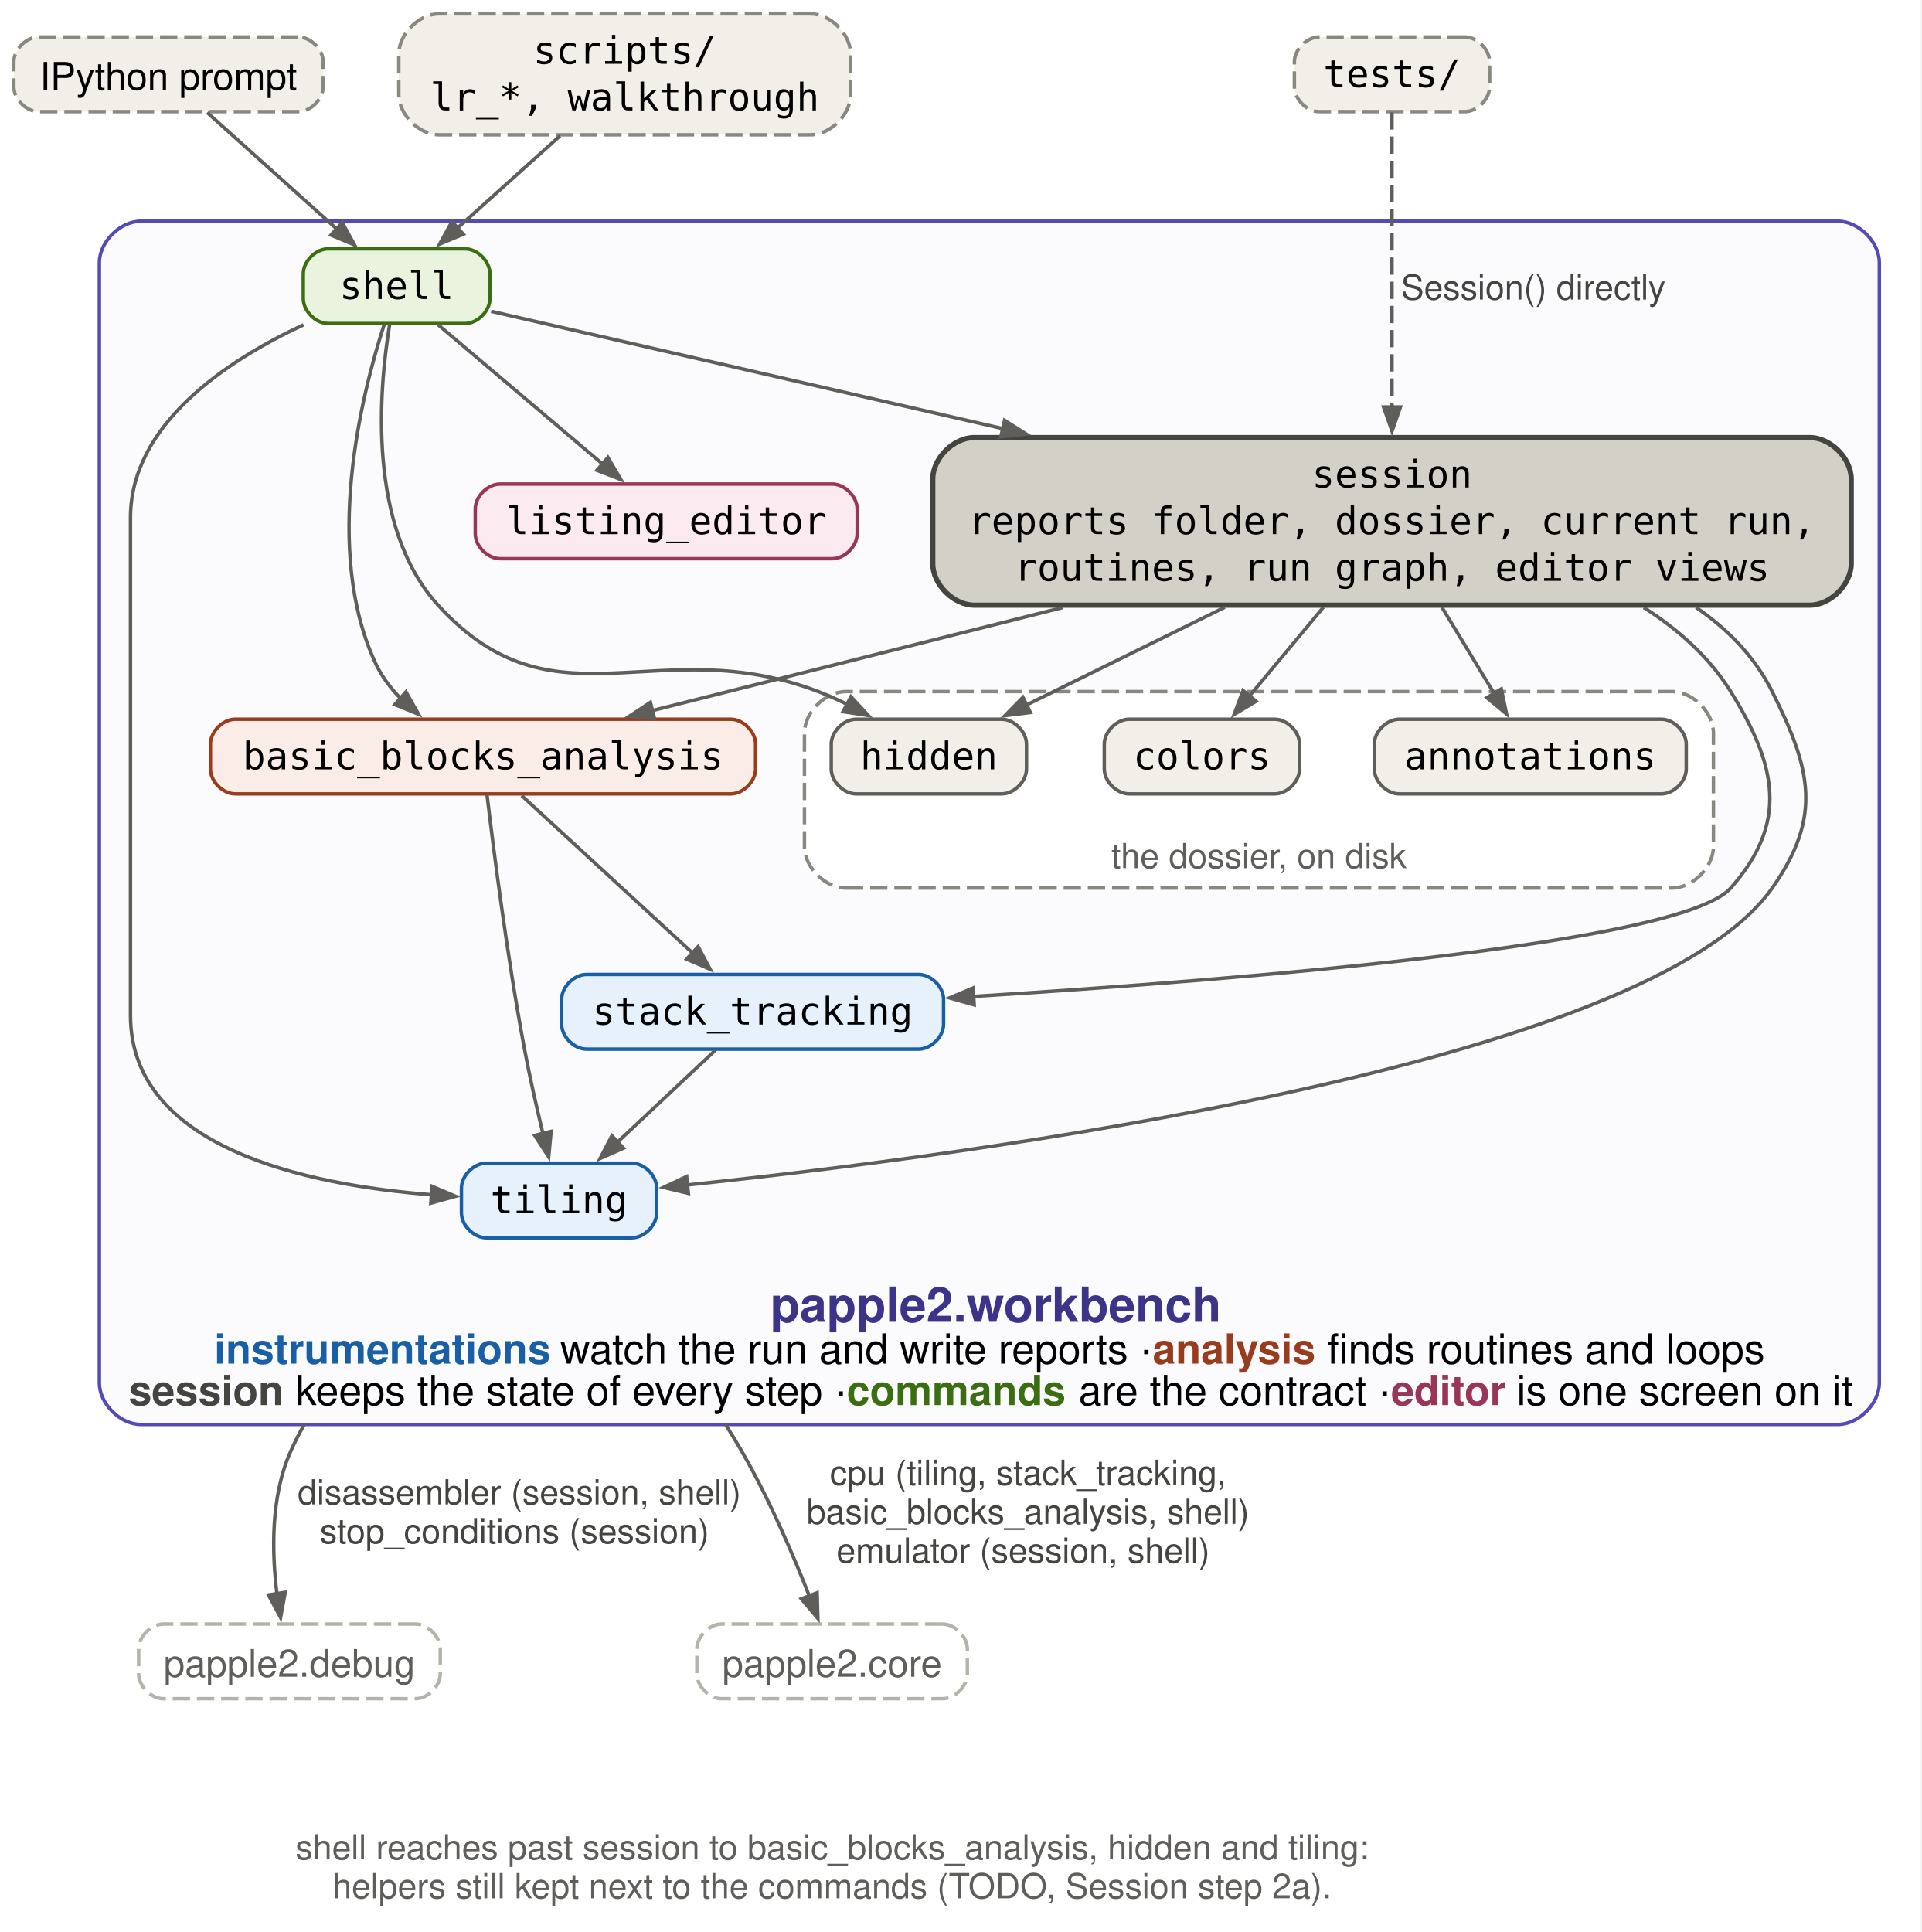
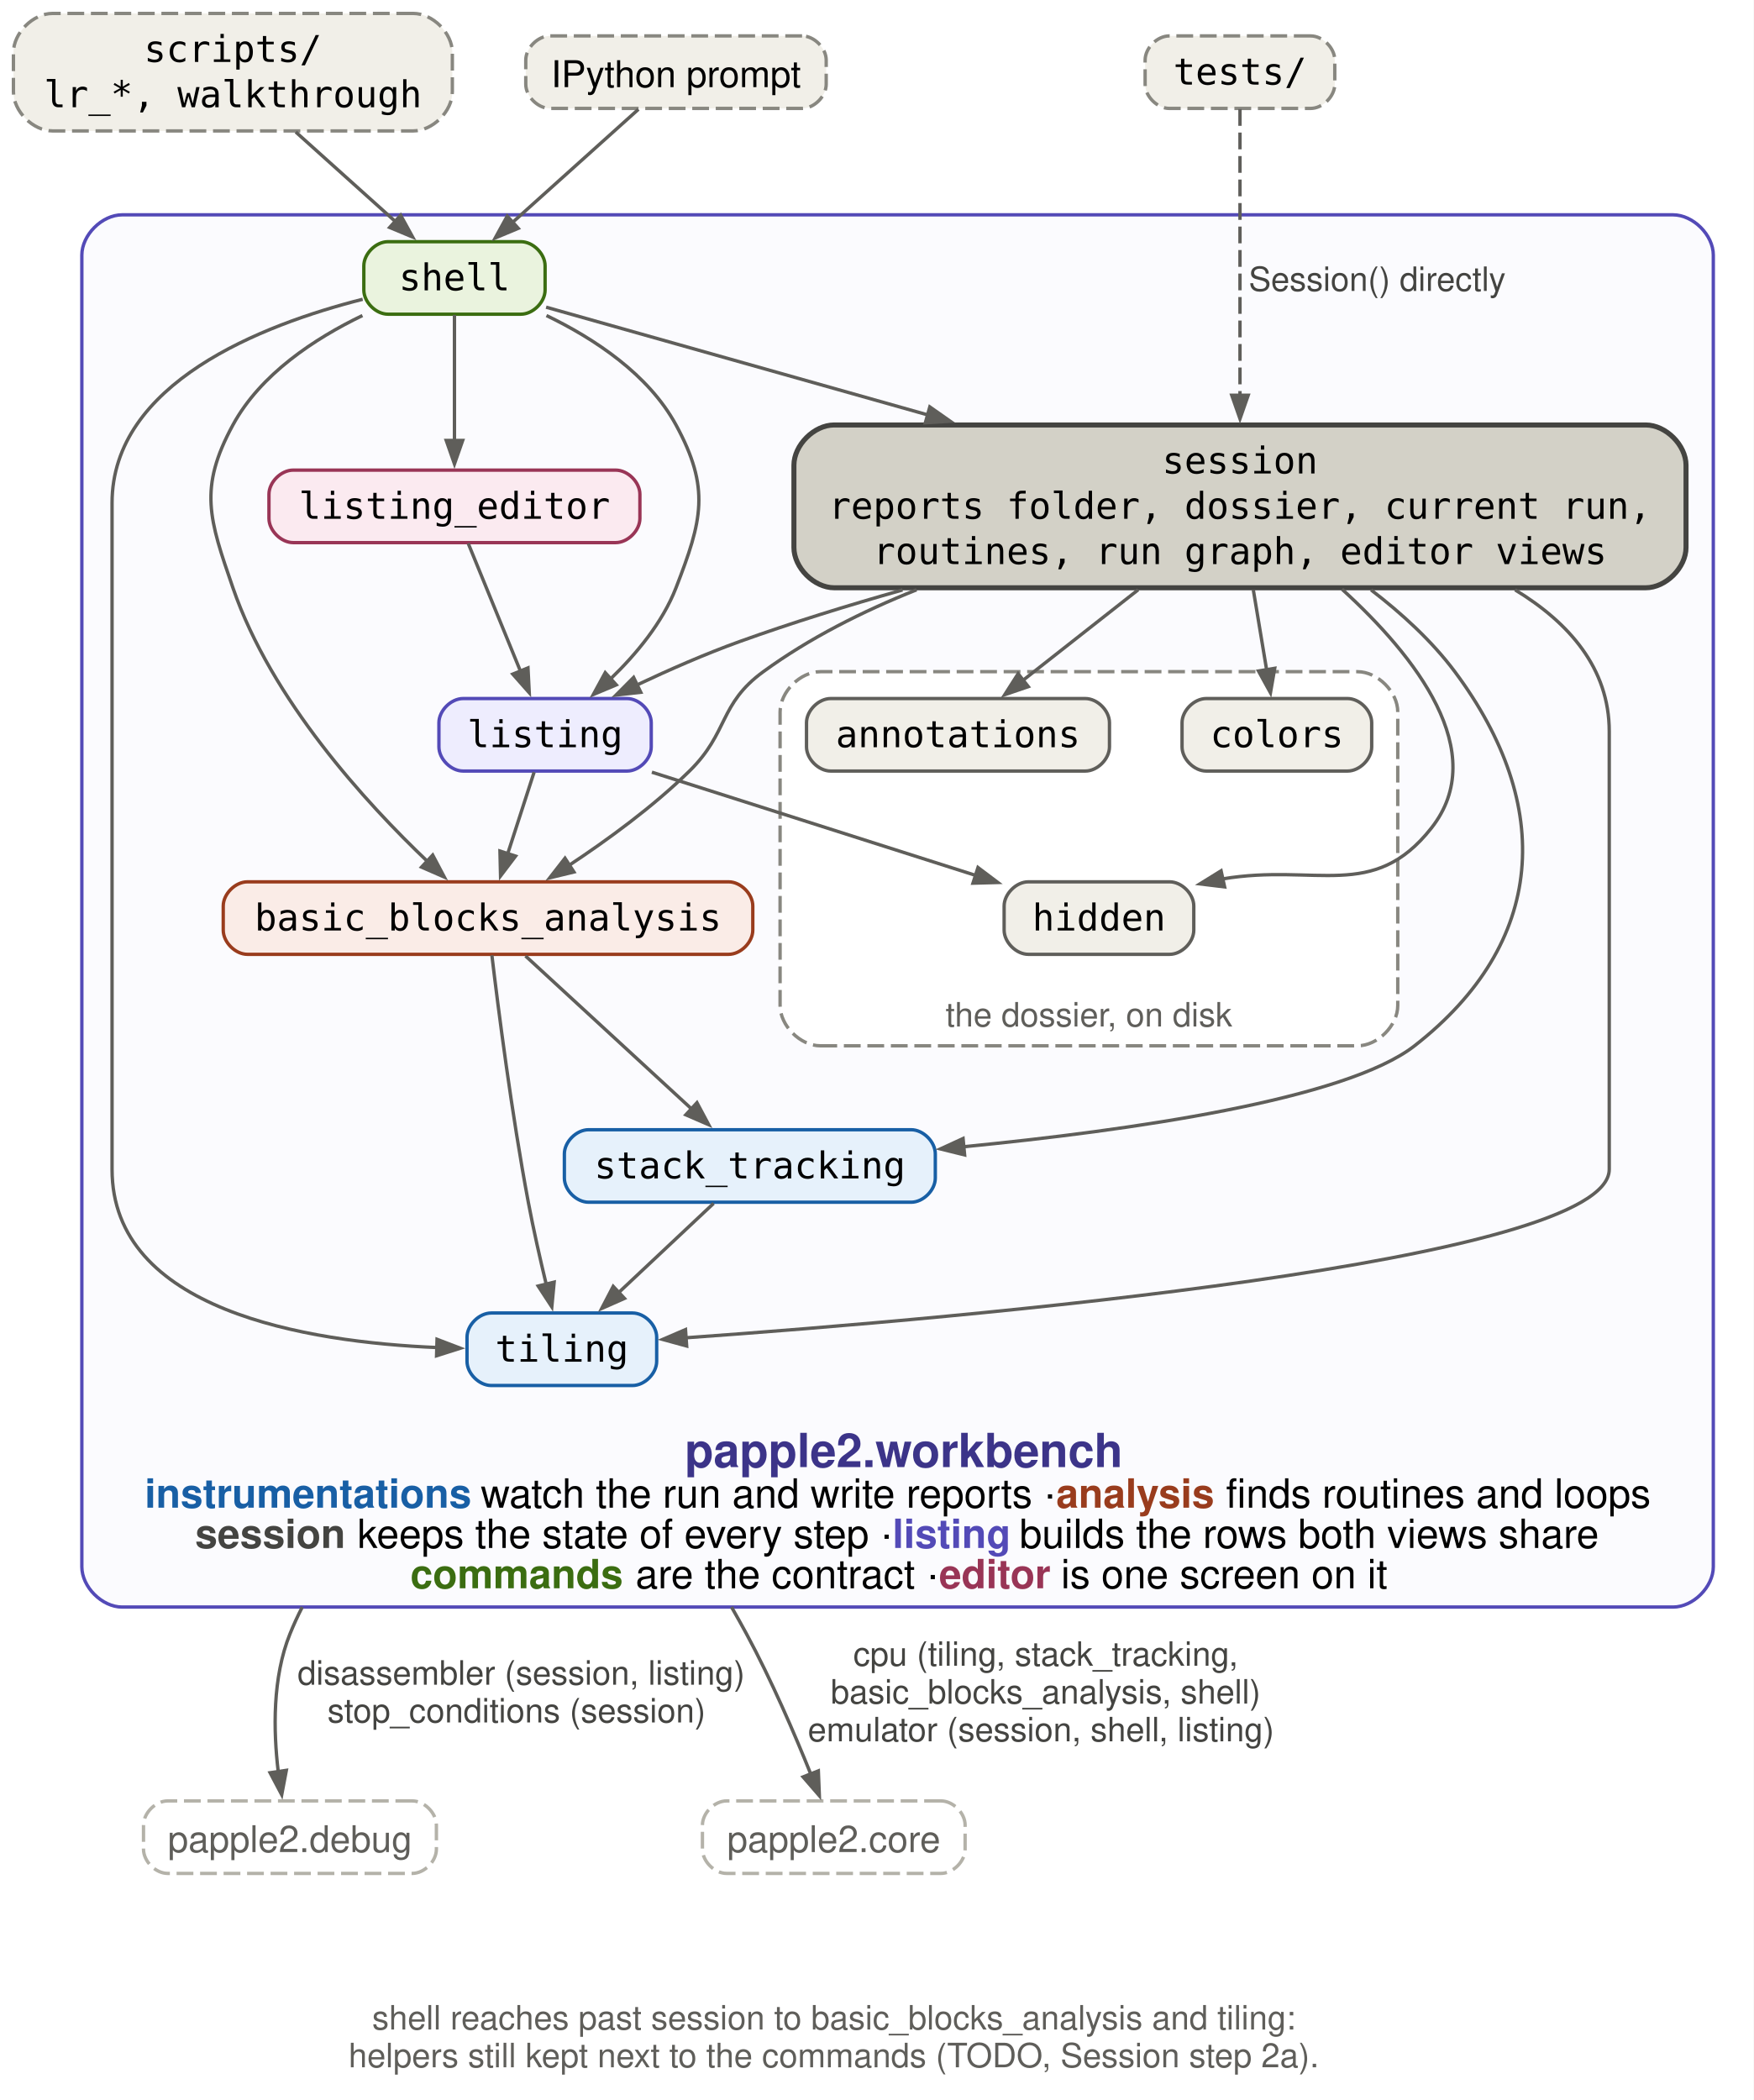
- <svg xmlns="http://www.w3.org/2000/svg" width="537pt" height="540pt" viewBox="0.00 0.00 537.00 540.00">
-   <g id="graph0" class="graph" transform="scale(0.966011 0.966011) rotate(0) translate(4 555)">
-     <polygon fill="white" stroke="none" points="-4,4 -4,-555 551.75,-555 551.75,4 -4,4" />
+ <svg xmlns="http://www.w3.org/2000/svg" width="451pt" height="540pt" viewBox="0.00 0.00 451.00 540.00">
+   <g id="graph0" class="graph" transform="scale(0.863171 0.863171) rotate(0) translate(4 621.6)">
+     <polygon fill="white" stroke="none" points="-4,4 -4,-621.6 518.38,-621.6 518.38,4 -4,4" />
    <g id="clust2" class="cluster">
-       <path fill="#fbfbfe" stroke="#534ab7" d="M36.75,-142.85C36.75,-142.85 527.75,-142.85 527.75,-142.85 533.75,-142.85 539.75,-148.85 539.75,-154.85 539.75,-154.85 539.75,-479 539.75,-479 539.75,-485 533.75,-491 527.75,-491 527.75,-491 36.75,-491 36.75,-491 30.75,-491 24.75,-485 24.75,-479 24.75,-479 24.75,-154.85 24.75,-154.85 24.75,-148.85 30.75,-142.85 36.75,-142.85" />
-       <text xml:space="preserve" text-anchor="start" x="218.88" y="-172.55" font-family="Helvetica,sans-Serif" font-weight="bold" font-size="14.00" fill="#3c3489">papple2.workbench</text>
-       <text xml:space="preserve" text-anchor="start" x="58" y="-160.45" font-family="Helvetica,sans-Serif" font-weight="bold" font-size="12.00" fill="#185fa5">instrumentations</text>
-       <text xml:space="preserve" text-anchor="start" x="154.75" y="-160.45" font-family="Helvetica,sans-Serif" font-size="12.00"> watch the run and write reports · </text>
-       <text xml:space="preserve" text-anchor="start" x="329.5" y="-160.45" font-family="Helvetica,sans-Serif" font-weight="bold" font-size="12.00" fill="#993c1d">analysis</text>
-       <text xml:space="preserve" text-anchor="start" x="376.75" y="-160.45" font-family="Helvetica,sans-Serif" font-size="12.00"> finds routines and loops</text>
-       <text xml:space="preserve" text-anchor="start" x="33.25" y="-148.45" font-family="Helvetica,sans-Serif" font-weight="bold" font-size="12.00" fill="#444441">session</text>
-       <text xml:space="preserve" text-anchor="start" x="78.25" y="-148.45" font-family="Helvetica,sans-Serif" font-size="12.00"> keeps the state of every step · </text>
-       <text xml:space="preserve" text-anchor="start" x="241" y="-148.45" font-family="Helvetica,sans-Serif" font-weight="bold" font-size="12.00" fill="#3b6d11">commands</text>
-       <text xml:space="preserve" text-anchor="start" x="304.75" y="-148.45" font-family="Helvetica,sans-Serif" font-size="12.00"> are the contract · </text>
-       <text xml:space="preserve" text-anchor="start" x="398.5" y="-148.45" font-family="Helvetica,sans-Serif" font-weight="bold" font-size="12.00" fill="#993556">editor</text>
-       <text xml:space="preserve" text-anchor="start" x="431.5" y="-148.45" font-family="Helvetica,sans-Serif" font-size="12.00"> is one screen on it</text>
+       <path fill="#fbfbfe" stroke="#534ab7" d="M32.38,-142.85C32.38,-142.85 494.38,-142.85 494.38,-142.85 500.38,-142.85 506.38,-148.85 506.38,-154.85 506.38,-154.85 506.38,-545.6 506.38,-545.6 506.38,-551.6 500.38,-557.6 494.38,-557.6 494.38,-557.6 32.38,-557.6 32.38,-557.6 26.38,-557.6 20.38,-551.6 20.38,-545.6 20.38,-545.6 20.38,-154.85 20.38,-154.85 20.38,-148.85 26.38,-142.85 32.38,-142.85" />
+       <text xml:space="preserve" text-anchor="start" x="200" y="-184.55" font-family="Helvetica,sans-Serif" font-weight="bold" font-size="14.00" fill="#3c3489">papple2.workbench</text>
+       <text xml:space="preserve" text-anchor="start" x="39.12" y="-172.45" font-family="Helvetica,sans-Serif" font-weight="bold" font-size="12.00" fill="#185fa5">instrumentations</text>
+       <text xml:space="preserve" text-anchor="start" x="135.88" y="-172.45" font-family="Helvetica,sans-Serif" font-size="12.00"> watch the run and write reports · </text>
+       <text xml:space="preserve" text-anchor="start" x="310.62" y="-172.45" font-family="Helvetica,sans-Serif" font-weight="bold" font-size="12.00" fill="#993c1d">analysis</text>
+       <text xml:space="preserve" text-anchor="start" x="357.88" y="-172.45" font-family="Helvetica,sans-Serif" font-size="12.00"> finds routines and loops</text>
+       <text xml:space="preserve" text-anchor="start" x="54.12" y="-160.45" font-family="Helvetica,sans-Serif" font-weight="bold" font-size="12.00" fill="#444441">session</text>
+       <text xml:space="preserve" text-anchor="start" x="99.12" y="-160.45" font-family="Helvetica,sans-Serif" font-size="12.00"> keeps the state of every step · </text>
+       <text xml:space="preserve" text-anchor="start" x="261.88" y="-160.45" font-family="Helvetica,sans-Serif" font-weight="bold" font-size="12.00" fill="#534ab7">listing</text>
+       <text xml:space="preserve" text-anchor="start" x="296.38" y="-160.45" font-family="Helvetica,sans-Serif" font-size="12.00"> builds the rows both views share</text>
+       <text xml:space="preserve" text-anchor="start" x="118.25" y="-148.45" font-family="Helvetica,sans-Serif" font-weight="bold" font-size="12.00" fill="#3b6d11">commands</text>
+       <text xml:space="preserve" text-anchor="start" x="182" y="-148.45" font-family="Helvetica,sans-Serif" font-size="12.00"> are the contract · </text>
+       <text xml:space="preserve" text-anchor="start" x="275.75" y="-148.45" font-family="Helvetica,sans-Serif" font-weight="bold" font-size="12.00" fill="#993556">editor</text>
+       <text xml:space="preserve" text-anchor="start" x="308.75" y="-148.45" font-family="Helvetica,sans-Serif" font-size="12.00"> is one screen on it</text>
    </g>
    <g id="clust3" class="cluster">
-       <path fill="white" stroke="#888780" stroke-dasharray="5,2" d="M240.75,-298.05C240.75,-298.05 479.75,-298.05 479.75,-298.05 485.75,-298.05 491.75,-304.05 491.75,-310.05 491.75,-310.05 491.75,-342.9 491.75,-342.9 491.75,-348.9 485.75,-354.9 479.75,-354.9 479.75,-354.9 240.75,-354.9 240.75,-354.9 234.75,-354.9 228.75,-348.9 228.75,-342.9 228.75,-342.9 228.75,-310.05 228.75,-310.05 228.75,-304.05 234.75,-298.05 240.75,-298.05" />
-       <text xml:space="preserve" text-anchor="middle" x="360.25" y="-303.8" font-family="Helvetica,sans-Serif" font-size="10.00" fill="#5f5e5a">the dossier, on disk</text>
+       <path fill="white" stroke="#888780" stroke-dasharray="5,2" d="M240.38,-310.05C240.38,-310.05 400.38,-310.05 400.38,-310.05 406.38,-310.05 412.38,-316.05 412.38,-322.05 412.38,-322.05 412.38,-409.5 412.38,-409.5 412.38,-415.5 406.38,-421.5 400.38,-421.5 400.38,-421.5 240.38,-421.5 240.38,-421.5 234.38,-421.5 228.38,-415.5 228.38,-409.5 228.38,-409.5 228.38,-322.05 228.38,-322.05 228.38,-316.05 234.38,-310.05 240.38,-310.05" />
+       <text xml:space="preserve" text-anchor="middle" x="320.38" y="-315.8" font-family="Helvetica,sans-Serif" font-size="10.00" fill="#5f5e5a">the dossier, on disk</text>
    </g>
    <g id="node1" class="node">
-       <path fill="#f1efe8" stroke="#888780" stroke-dasharray="5,2" d="M230.46,-551C230.46,-551 123.04,-551 123.04,-551 117.21,-551 111.38,-545.17 111.38,-539.33 111.38,-539.33 111.38,-527.67 111.38,-527.67 111.38,-521.83 117.21,-516 123.04,-516 123.04,-516 230.46,-516 230.46,-516 236.29,-516 242.12,-521.83 242.12,-527.67 242.12,-527.67 242.12,-539.33 242.12,-539.33 242.12,-545.17 236.29,-551 230.46,-551" />
-       <text xml:space="preserve" text-anchor="middle" x="176.75" y="-536.55" font-family="monospace" font-size="11.00">scripts/</text>
-       <text xml:space="preserve" text-anchor="middle" x="176.75" y="-523.05" font-family="monospace" font-size="11.00">lr_*, walkthrough</text>
+       <path fill="#f1efe8" stroke="#888780" stroke-dasharray="5,2" d="M119.08,-617.6C119.08,-617.6 11.67,-617.6 11.67,-617.6 5.83,-617.6 0,-611.77 0,-605.93 0,-605.93 0,-594.27 0,-594.27 0,-588.43 5.83,-582.6 11.67,-582.6 11.67,-582.6 119.08,-582.6 119.08,-582.6 124.92,-582.6 130.75,-588.43 130.75,-594.27 130.75,-594.27 130.75,-605.93 130.75,-605.93 130.75,-611.77 124.92,-617.6 119.08,-617.6" />
+       <text xml:space="preserve" text-anchor="middle" x="65.38" y="-603.15" font-family="monospace" font-size="11.00">scripts/</text>
+       <text xml:space="preserve" text-anchor="middle" x="65.38" y="-589.65" font-family="monospace" font-size="11.00">lr_*, walkthrough</text>
    </g>
    <g id="node4" class="node">
-       <path fill="#eaf3de" stroke="#3b6d11" d="M130.55,-483C130.55,-483 90.95,-483 90.95,-483 87.35,-483 83.75,-479.4 83.75,-475.8 83.75,-475.8 83.75,-468.6 83.75,-468.6 83.75,-465 87.35,-461.4 90.95,-461.4 90.95,-461.4 130.55,-461.4 130.55,-461.4 134.15,-461.4 137.75,-465 137.75,-468.6 137.75,-468.6 137.75,-475.8 137.75,-475.8 137.75,-479.4 134.15,-483 130.55,-483" />
-       <text xml:space="preserve" text-anchor="middle" x="110.75" y="-468.5" font-family="monospace" font-size="11.00">shell</text>
+       <path fill="#eaf3de" stroke="#3b6d11" d="M151.18,-549.6C151.18,-549.6 111.57,-549.6 111.57,-549.6 107.97,-549.6 104.38,-546 104.38,-542.4 104.38,-542.4 104.38,-535.2 104.38,-535.2 104.38,-531.6 107.97,-528 111.57,-528 111.57,-528 151.18,-528 151.18,-528 154.78,-528 158.38,-531.6 158.38,-535.2 158.38,-535.2 158.38,-542.4 158.38,-542.4 158.38,-546 154.78,-549.6 151.18,-549.6" />
+       <text xml:space="preserve" text-anchor="middle" x="131.38" y="-535.1" font-family="monospace" font-size="11.00">shell</text>
+     </g>
+     <g id="edge20" class="edge">
+       <path fill="none" stroke="#5f5e5a" d="M84.11,-582.27C93.43,-573.89 104.64,-563.82 113.8,-555.59" />
+       <polygon fill="#5f5e5a" stroke="#5f5e5a" points="115.35,-557.49 118.92,-550.99 112.08,-553.84 115.35,-557.49" />
+     </g>
+     <g id="node2" class="node">
+       <path fill="#f1efe8" stroke="#888780" stroke-dasharray="5,2" d="M234.93,-610.9C234.93,-610.9 159.82,-610.9 159.82,-610.9 156.22,-610.9 152.62,-607.3 152.62,-603.7 152.62,-603.7 152.62,-596.5 152.62,-596.5 152.62,-592.9 156.22,-589.3 159.82,-589.3 159.82,-589.3 234.93,-589.3 234.93,-589.3 238.53,-589.3 242.12,-592.9 242.12,-596.5 242.12,-596.5 242.12,-603.7 242.12,-603.7 242.12,-607.3 238.53,-610.9 234.93,-610.9" />
+       <text xml:space="preserve" text-anchor="middle" x="197.38" y="-595.65" font-family="Helvetica,sans-Serif" font-size="11.00">IPython prompt</text>
+     </g>
+     <g id="edge19" class="edge">
+       <path fill="none" stroke="#5f5e5a" d="M186.18,-589.04C175.88,-579.78 160.44,-565.92 148.58,-555.25" />
+       <polygon fill="#5f5e5a" stroke="#5f5e5a" points="150.38,-553.58 143.53,-550.72 147.1,-557.22 150.38,-553.58" />
+     </g>
+     <g id="node3" class="node">
+       <path fill="#f1efe8" stroke="#888780" stroke-dasharray="5,2" d="M386.43,-610.9C386.43,-610.9 344.32,-610.9 344.32,-610.9 340.72,-610.9 337.12,-607.3 337.12,-603.7 337.12,-603.7 337.12,-596.5 337.12,-596.5 337.12,-592.9 340.72,-589.3 344.32,-589.3 344.32,-589.3 386.43,-589.3 386.43,-589.3 390.03,-589.3 393.62,-592.9 393.62,-596.5 393.62,-596.5 393.62,-603.7 393.62,-603.7 393.62,-607.3 390.03,-610.9 386.43,-610.9" />
+       <text xml:space="preserve" text-anchor="middle" x="365.38" y="-596.4" font-family="monospace" font-size="11.00">tests/</text>
+     </g>
+     <g id="node7" class="node">
+       <path fill="#d3d1c7" stroke="#444441" stroke-width="1.5" d="M486.25,-495C486.25,-495 244.5,-495 244.5,-495 238.5,-495 232.5,-489 232.5,-483 232.5,-483 232.5,-458.5 232.5,-458.5 232.5,-452.5 238.5,-446.5 244.5,-446.5 244.5,-446.5 486.25,-446.5 486.25,-446.5 492.25,-446.5 498.25,-452.5 498.25,-458.5 498.25,-458.5 498.25,-483 498.25,-483 498.25,-489 492.25,-495 486.25,-495" />
+       <text xml:space="preserve" text-anchor="middle" x="365.38" y="-480.55" font-family="monospace" font-size="11.00">session</text>
+       <text xml:space="preserve" text-anchor="middle" x="365.38" y="-467.05" font-family="monospace" font-size="11.00">reports folder, dossier, current run,</text>
+       <text xml:space="preserve" text-anchor="middle" x="365.38" y="-453.55" font-family="monospace" font-size="11.00">routines, run graph, editor views</text>
+     </g>
+     <g id="edge21" class="edge">
+       <path fill="none" stroke="#5f5e5a" stroke-dasharray="5,2" d="M365.38,-589.11C365.38,-570.93 365.38,-531.76 365.38,-503.67" />
+       <polygon fill="#5f5e5a" stroke="#5f5e5a" points="367.83,-503.85 365.38,-496.85 362.93,-503.85 367.83,-503.85" />
+       <text xml:space="preserve" text-anchor="middle" x="406.25" y="-534.93" font-family="Helvetica,sans-Serif" font-size="10.00" fill="#444441"> Session() directly </text>
+     </g>
+     <g id="node5" class="node">
+       <path fill="#fbeaf0" stroke="#993556" d="M179.42,-481.55C179.42,-481.55 83.33,-481.55 83.33,-481.55 79.72,-481.55 76.12,-477.95 76.12,-474.35 76.12,-474.35 76.12,-467.15 76.12,-467.15 76.12,-463.55 79.73,-459.95 83.33,-459.95 83.33,-459.95 179.42,-459.95 179.42,-459.95 183.03,-459.95 186.62,-463.55 186.62,-467.15 186.62,-467.15 186.62,-474.35 186.62,-474.35 186.62,-477.95 183.03,-481.55 179.42,-481.55" />
+       <text xml:space="preserve" text-anchor="middle" x="131.38" y="-467.05" font-family="monospace" font-size="11.00">listing_editor</text>
+     </g>
+     <g id="edge2" class="edge">
+       <path fill="none" stroke="#5f5e5a" d="M131.38,-527.77C131.38,-517.88 131.38,-502.52 131.38,-490.38" />
+       <polygon fill="#5f5e5a" stroke="#5f5e5a" points="133.83,-490.39 131.38,-483.39 128.93,-490.39 133.83,-490.39" />
+     </g>
+     <g id="node6" class="node">
+       <path fill="#eeedfe" stroke="#534ab7" d="M182.8,-413.5C182.8,-413.5 133.95,-413.5 133.95,-413.5 130.35,-413.5 126.75,-409.9 126.75,-406.3 126.75,-406.3 126.75,-399.1 126.75,-399.1 126.75,-395.5 130.35,-391.9 133.95,-391.9 133.95,-391.9 182.8,-391.9 182.8,-391.9 186.4,-391.9 190,-395.5 190,-399.1 190,-399.1 190,-406.3 190,-406.3 190,-409.9 186.4,-413.5 182.8,-413.5" />
+       <text xml:space="preserve" text-anchor="middle" x="158.38" y="-399" font-family="monospace" font-size="11.00">listing</text>
+     </g>
+     <g id="edge3" class="edge">
+       <path fill="none" stroke="#5f5e5a" d="M158.79,-527.6C173.04,-520.72 189.16,-510.12 197.38,-495 207.67,-476.06 205.16,-466.6 197.38,-446.5 193.35,-436.1 185.49,-426.68 177.87,-419.34" />
+       <polygon fill="#5f5e5a" stroke="#5f5e5a" points="179.58,-417.58 172.74,-414.7 176.29,-421.21 179.58,-417.58" />
+     </g>
+     <g id="edge1" class="edge">
+       <path fill="none" stroke="#5f5e5a" d="M158.68,-530.09C186.59,-522.21 231.54,-509.53 272.4,-497.99" />
+       <polygon fill="#5f5e5a" stroke="#5f5e5a" points="272.98,-500.38 279.05,-496.12 271.65,-495.66 272.98,-500.38" />
+     </g>
+     <g id="node11" class="node">
+       <path fill="#faece7" stroke="#993c1d" d="M213.05,-358.9C213.05,-358.9 69.7,-358.9 69.7,-358.9 66.1,-358.9 62.5,-355.3 62.5,-351.7 62.5,-351.7 62.5,-344.5 62.5,-344.5 62.5,-340.9 66.1,-337.3 69.7,-337.3 69.7,-337.3 213.05,-337.3 213.05,-337.3 216.65,-337.3 220.25,-340.9 220.25,-344.5 220.25,-344.5 220.25,-351.7 220.25,-351.7 220.25,-355.3 216.65,-358.9 213.05,-358.9" />
+       <text xml:space="preserve" text-anchor="middle" x="141.38" y="-344.4" font-family="monospace" font-size="11.00">basic_blocks_analysis</text>
+     </g>
+     <g id="edge4" class="edge">
+       <path fill="none" stroke="#5f5e5a" d="M103.96,-527.6C89.71,-520.72 73.59,-510.12 65.38,-495 55.08,-476.06 58.36,-466.88 65.38,-446.5 76.85,-413.15 104.93,-382.47 123.56,-364.77" />
+       <polygon fill="#5f5e5a" stroke="#5f5e5a" points="124.9,-366.87 128.36,-360.32 121.57,-363.28 124.9,-366.87" />
+     </g>
+     <g id="node13" class="node">
+       <path fill="#e6f1fb" stroke="#185fa5" d="M184.42,-230.45C184.42,-230.45 142.33,-230.45 142.33,-230.45 138.72,-230.45 135.12,-226.85 135.12,-223.25 135.12,-223.25 135.12,-216.05 135.12,-216.05 135.12,-212.45 138.72,-208.85 142.33,-208.85 142.33,-208.85 184.42,-208.85 184.42,-208.85 188.03,-208.85 191.62,-212.45 191.62,-216.05 191.62,-216.05 191.62,-223.25 191.62,-223.25 191.62,-226.85 188.03,-230.45 184.42,-230.45" />
+       <text xml:space="preserve" text-anchor="middle" x="163.38" y="-215.95" font-family="monospace" font-size="11.00">tiling</text>
+     </g>
+     <g id="edge5" class="edge">
+       <path fill="none" stroke="#5f5e5a" d="M104.04,-532.45C73.83,-524.77 29.38,-507.4 29.38,-471.75 29.38,-471.75 29.38,-471.75 29.38,-273.25 29.38,-231.37 86.8,-221.78 126.46,-220.15" />
+       <polygon fill="#5f5e5a" stroke="#5f5e5a" points="126.19,-222.61 133.12,-219.96 126.05,-217.71 126.19,-222.61" />
+     </g>
+     <g id="edge13" class="edge">
+       <path fill="none" stroke="#5f5e5a" d="M135.48,-459.72C139.6,-449.63 146.04,-433.86 151.05,-421.62" />
+       <polygon fill="#5f5e5a" stroke="#5f5e5a" points="153.28,-422.63 153.66,-415.23 148.75,-420.78 153.28,-422.63" />
+     </g>
+     <g id="node9" class="node">
+       <path fill="#f1efe8" stroke="#5f5e5a" d="M344.43,-358.9C344.43,-358.9 302.32,-358.9 302.32,-358.9 298.73,-358.9 295.12,-355.3 295.12,-351.7 295.12,-351.7 295.12,-344.5 295.12,-344.5 295.12,-340.9 298.73,-337.3 302.32,-337.3 302.32,-337.3 344.43,-337.3 344.43,-337.3 348.02,-337.3 351.62,-340.9 351.62,-344.5 351.62,-344.5 351.62,-351.7 351.62,-351.7 351.62,-355.3 348.02,-358.9 344.43,-358.9" />
+       <text xml:space="preserve" text-anchor="middle" x="323.38" y="-344.4" font-family="monospace" font-size="11.00">hidden</text>
+     </g>
+     <g id="edge15" class="edge">
+       <path fill="none" stroke="#5f5e5a" d="M190.19,-391.56C217.84,-382.74 257.89,-369.98 286.84,-360.75" />
+       <polygon fill="#5f5e5a" stroke="#5f5e5a" points="287.33,-363.16 293.25,-358.7 285.84,-358.5 287.33,-363.16" />
+     </g>
+     <g id="edge14" class="edge">
+       <path fill="none" stroke="#5f5e5a" d="M155.1,-391.56C152.86,-384.65 149.84,-375.3 147.2,-367.14" />
+       <polygon fill="#5f5e5a" stroke="#5f5e5a" points="149.59,-366.56 145.11,-360.65 144.93,-368.07 149.59,-366.56" />
+     </g>
+     <g id="edge9" class="edge">
+       <path fill="none" stroke="#5f5e5a" d="M264.85,-445.85C248.5,-441.22 231.86,-436.07 216.38,-430.5 206.18,-426.83 195.33,-422.07 185.79,-417.57" />
+       <polygon fill="#5f5e5a" stroke="#5f5e5a" points="186.88,-415.37 179.51,-414.54 184.75,-419.79 186.88,-415.37" />
+     </g>
+     <g id="node8" class="node">
+       <path fill="#f1efe8" stroke="#5f5e5a" d="M319.3,-413.5C319.3,-413.5 243.45,-413.5 243.45,-413.5 239.85,-413.5 236.25,-409.9 236.25,-406.3 236.25,-406.3 236.25,-399.1 236.25,-399.1 236.25,-395.5 239.85,-391.9 243.45,-391.9 243.45,-391.9 319.3,-391.9 319.3,-391.9 322.9,-391.9 326.5,-395.5 326.5,-399.1 326.5,-399.1 326.5,-406.3 326.5,-406.3 326.5,-409.9 322.9,-413.5 319.3,-413.5" />
+       <text xml:space="preserve" text-anchor="middle" x="281.38" y="-399" font-family="monospace" font-size="11.00">annotations</text>
+     </g>
+     <g id="edge6" class="edge">
+       <path fill="none" stroke="#5f5e5a" d="M335.05,-445.9C323.59,-436.9 310.88,-426.9 300.7,-418.9" />
+       <polygon fill="#5f5e5a" stroke="#5f5e5a" points="302.32,-417.05 295.3,-414.65 299.29,-420.9 302.32,-417.05" />
+     </g>
+     <g id="edge7" class="edge">
+       <path fill="none" stroke="#5f5e5a" d="M395.78,-446.07C417.59,-426.2 440.23,-397.52 422.38,-374.9 405.04,-352.93 388.1,-364.48 360.15,-359.76" />
+       <polygon fill="#5f5e5a" stroke="#5f5e5a" points="360.8,-357.39 353.44,-358.28 359.75,-362.18 360.8,-357.39" />
+     </g>
+     <g id="node10" class="node">
+       <path fill="#f1efe8" stroke="#5f5e5a" d="M397.43,-413.5C397.43,-413.5 355.32,-413.5 355.32,-413.5 351.73,-413.5 348.12,-409.9 348.12,-406.3 348.12,-406.3 348.12,-399.1 348.12,-399.1 348.12,-395.5 351.73,-391.9 355.32,-391.9 355.32,-391.9 397.43,-391.9 397.43,-391.9 401.02,-391.9 404.62,-395.5 404.62,-399.1 404.62,-399.1 404.62,-406.3 404.62,-406.3 404.62,-409.9 401.02,-413.5 397.43,-413.5" />
+       <text xml:space="preserve" text-anchor="middle" x="376.38" y="-399" font-family="monospace" font-size="11.00">colors</text>
+     </g>
+     <g id="edge8" class="edge">
+       <path fill="none" stroke="#5f5e5a" d="M369.35,-445.9C370.67,-437.94 372.13,-429.19 373.37,-421.74" />
+       <polygon fill="#5f5e5a" stroke="#5f5e5a" points="375.73,-422.51 374.46,-415.21 370.89,-421.71 375.73,-422.51" />
+     </g>
+     <g id="edge10" class="edge">
+       <path fill="none" stroke="#5f5e5a" d="M269.03,-445.89C252.94,-439.48 237.05,-431.47 223.38,-421.5 210.13,-411.85 213.08,-403.38 201.38,-391.9 190.56,-381.29 176.91,-371.34 165.36,-363.71" />
+       <polygon fill="#5f5e5a" stroke="#5f5e5a" points="166.97,-361.83 159.76,-360.09 164.31,-365.94 166.97,-361.83" />
+     </g>
+     <g id="node12" class="node">
+       <path fill="#e6f1fb" stroke="#185fa5" d="M267.43,-285.05C267.43,-285.05 171.33,-285.05 171.33,-285.05 167.72,-285.05 164.12,-281.45 164.12,-277.85 164.12,-277.85 164.12,-270.65 164.12,-270.65 164.12,-267.05 167.72,-263.45 171.33,-263.45 171.33,-263.45 267.43,-263.45 267.43,-263.45 271.02,-263.45 274.62,-267.05 274.62,-270.65 274.62,-270.65 274.62,-277.85 274.62,-277.85 274.62,-281.45 271.02,-285.05 267.43,-285.05" />
+       <text xml:space="preserve" text-anchor="middle" x="219.38" y="-270.55" font-family="monospace" font-size="11.00">stack_tracking</text>
+     </g>
+     <g id="edge11" class="edge">
+       <path fill="none" stroke="#5f5e5a" d="M404.43,-445.86C413.54,-438.88 422.55,-430.65 429.38,-421.5 459.16,-381.56 456.67,-340.68 417.38,-310.05 396.78,-293.99 332.59,-284.82 282.82,-279.96" />
+       <polygon fill="#5f5e5a" stroke="#5f5e5a" points="283.35,-277.55 276.15,-279.33 282.89,-282.43 283.35,-277.55" />
+     </g>
+     <g id="edge12" class="edge">
+       <path fill="none" stroke="#5f5e5a" d="M447.33,-445.88C463.39,-436.12 475.38,-422.52 475.38,-403.7 475.38,-403.7 475.38,-403.7 475.38,-273.25 475.38,-245.63 282.78,-228.94 200.23,-223.06" />
+       <polygon fill="#5f5e5a" stroke="#5f5e5a" points="200.55,-220.62 193.4,-222.58 200.21,-225.51 200.55,-220.62" />
    </g>
    <g id="edge16" class="edge">
-       <path fill="none" stroke="#5f5e5a" d="M158.01,-515.67C148.69,-507.29 137.49,-497.22 128.33,-488.99" />
-       <polygon fill="#5f5e5a" stroke="#5f5e5a" points="130.05,-487.24 123.2,-484.39 126.77,-490.89 130.05,-487.24" />
-     </g>
-     <g id="node2" class="node">
-       <path fill="#f1efe8" stroke="#888780" stroke-dasharray="5,2" d="M82.3,-544.3C82.3,-544.3 7.2,-544.3 7.2,-544.3 3.6,-544.3 0,-540.7 0,-537.1 0,-537.1 0,-529.9 0,-529.9 0,-526.3 3.6,-522.7 7.2,-522.7 7.2,-522.7 82.3,-522.7 82.3,-522.7 85.9,-522.7 89.5,-526.3 89.5,-529.9 89.5,-529.9 89.5,-537.1 89.5,-537.1 89.5,-540.7 85.9,-544.3 82.3,-544.3" />
-       <text xml:space="preserve" text-anchor="middle" x="44.75" y="-529.05" font-family="Helvetica,sans-Serif" font-size="11.00">IPython prompt</text>
-     </g>
-     <g id="edge15" class="edge">
-       <path fill="none" stroke="#5f5e5a" d="M55.95,-522.44C66.25,-513.18 81.68,-499.32 93.55,-488.65" />
-       <polygon fill="#5f5e5a" stroke="#5f5e5a" points="95.02,-490.62 98.59,-484.12 91.75,-486.98 95.02,-490.62" />
-     </g>
-     <g id="node3" class="node">
-       <path fill="#f1efe8" stroke="#888780" stroke-dasharray="5,2" d="M419.8,-544.3C419.8,-544.3 377.7,-544.3 377.7,-544.3 374.1,-544.3 370.5,-540.7 370.5,-537.1 370.5,-537.1 370.5,-529.9 370.5,-529.9 370.5,-526.3 374.1,-522.7 377.7,-522.7 377.7,-522.7 419.8,-522.7 419.8,-522.7 423.4,-522.7 427,-526.3 427,-529.9 427,-529.9 427,-537.1 427,-537.1 427,-540.7 423.4,-544.3 419.8,-544.3" />
-       <text xml:space="preserve" text-anchor="middle" x="398.75" y="-529.8" font-family="monospace" font-size="11.00">tests/</text>
-     </g>
-     <g id="node6" class="node">
-       <path fill="#d3d1c7" stroke="#444441" stroke-width="1.5" d="M519.62,-428.4C519.62,-428.4 277.88,-428.4 277.88,-428.4 271.88,-428.4 265.88,-422.4 265.88,-416.4 265.88,-416.4 265.88,-391.9 265.88,-391.9 265.88,-385.9 271.88,-379.9 277.88,-379.9 277.88,-379.9 519.62,-379.9 519.62,-379.9 525.62,-379.9 531.62,-385.9 531.62,-391.9 531.62,-391.9 531.62,-416.4 531.62,-416.4 531.62,-422.4 525.62,-428.4 519.62,-428.4" />
-       <text xml:space="preserve" text-anchor="middle" x="398.75" y="-413.95" font-family="monospace" font-size="11.00">session</text>
-       <text xml:space="preserve" text-anchor="middle" x="398.75" y="-400.45" font-family="monospace" font-size="11.00">reports folder, dossier, current run,</text>
-       <text xml:space="preserve" text-anchor="middle" x="398.75" y="-386.95" font-family="monospace" font-size="11.00">routines, run graph, editor views</text>
+       <path fill="none" stroke="#5f5e5a" d="M152.55,-336.81C165.52,-324.85 187.07,-305.01 202.18,-291.09" />
+       <polygon fill="#5f5e5a" stroke="#5f5e5a" points="203.62,-293.1 207.11,-286.55 200.3,-289.49 203.62,-293.1" />
    </g>
    <g id="edge17" class="edge">
-       <path fill="none" stroke="#5f5e5a" stroke-dasharray="5,2" d="M398.75,-522.51C398.75,-504.33 398.75,-465.16 398.75,-437.07" />
-       <polygon fill="#5f5e5a" stroke="#5f5e5a" points="401.2,-437.25 398.75,-430.25 396.3,-437.25 401.2,-437.25" />
-       <text xml:space="preserve" text-anchor="middle" x="439.62" y="-468.33" font-family="Helvetica,sans-Serif" font-size="10.00" fill="#444441"> Session() directly </text>
-     </g>
-     <g id="node5" class="node">
-       <path fill="#fbeaf0" stroke="#993556" d="M236.8,-414.95C236.8,-414.95 140.7,-414.95 140.7,-414.95 137.1,-414.95 133.5,-411.35 133.5,-407.75 133.5,-407.75 133.5,-400.55 133.5,-400.55 133.5,-396.95 137.1,-393.35 140.7,-393.35 140.7,-393.35 236.8,-393.35 236.8,-393.35 240.4,-393.35 244,-396.95 244,-400.55 244,-400.55 244,-407.75 244,-407.75 244,-411.35 240.4,-414.95 236.8,-414.95" />
-       <text xml:space="preserve" text-anchor="middle" x="188.75" y="-400.45" font-family="monospace" font-size="11.00">listing_editor</text>
-     </g>
-     <g id="edge2" class="edge">
-       <path fill="none" stroke="#5f5e5a" d="M122.6,-461.17C135.31,-450.4 155.67,-433.17 170.44,-420.65" />
-       <polygon fill="#5f5e5a" stroke="#5f5e5a" points="171.88,-422.65 175.64,-416.25 168.71,-418.91 171.88,-422.65" />
-     </g>
-     <g id="edge1" class="edge">
-       <path fill="none" stroke="#5f5e5a" d="M138.1,-464.93C172.09,-457.13 232.21,-443.35 286.14,-430.98" />
-       <polygon fill="#5f5e5a" stroke="#5f5e5a" points="286.65,-433.37 292.92,-429.42 285.55,-428.6 286.65,-433.37" />
-     </g>
-     <g id="node8" class="node">
-       <path fill="#f1efe8" stroke="#5f5e5a" d="M285.8,-346.9C285.8,-346.9 243.7,-346.9 243.7,-346.9 240.1,-346.9 236.5,-343.3 236.5,-339.7 236.5,-339.7 236.5,-332.5 236.5,-332.5 236.5,-328.9 240.1,-325.3 243.7,-325.3 243.7,-325.3 285.8,-325.3 285.8,-325.3 289.4,-325.3 293,-328.9 293,-332.5 293,-332.5 293,-339.7 293,-339.7 293,-343.3 289.4,-346.9 285.8,-346.9" />
-       <text xml:space="preserve" text-anchor="middle" x="264.75" y="-332.4" font-family="monospace" font-size="11.00">hidden</text>
-     </g>
-     <g id="edge4" class="edge">
-       <path fill="none" stroke="#5f5e5a" d="M108.75,-461.19C105.66,-442.6 102.08,-402.59 122.75,-379.9 156.52,-342.84 185.93,-372.82 232.75,-354.9 235.59,-353.81 238.48,-352.51 241.31,-351.11" />
-       <polygon fill="#5f5e5a" stroke="#5f5e5a" points="242.2,-353.42 247.24,-347.98 239.9,-349.09 242.2,-353.42" />
-     </g>
-     <g id="node10" class="node">
-       <path fill="#faece7" stroke="#993c1d" d="M207.42,-346.9C207.42,-346.9 64.08,-346.9 64.08,-346.9 60.47,-346.9 56.88,-343.3 56.88,-339.7 56.88,-339.7 56.88,-332.5 56.88,-332.5 56.88,-328.9 60.48,-325.3 64.08,-325.3 64.08,-325.3 207.42,-325.3 207.42,-325.3 211.03,-325.3 214.62,-328.9 214.62,-332.5 214.62,-332.5 214.62,-339.7 214.62,-339.7 214.62,-343.3 211.03,-346.9 207.42,-346.9" />
-       <text xml:space="preserve" text-anchor="middle" x="135.75" y="-332.4" font-family="monospace" font-size="11.00">basic_blocks_analysis</text>
-     </g>
-     <g id="edge3" class="edge">
-       <path fill="none" stroke="#5f5e5a" d="M107.14,-461.04C100.69,-441.12 89.24,-395.98 104.75,-362.9 106.48,-359.21 109.02,-355.87 111.92,-352.9" />
-       <polygon fill="#5f5e5a" stroke="#5f5e5a" points="113.46,-354.82 117.09,-348.35 110.22,-351.14 113.46,-354.82" />
-     </g>
-     <g id="node12" class="node">
-       <path fill="#e6f1fb" stroke="#185fa5" d="M178.8,-218.45C178.8,-218.45 136.7,-218.45 136.7,-218.45 133.1,-218.45 129.5,-214.85 129.5,-211.25 129.5,-211.25 129.5,-204.05 129.5,-204.05 129.5,-200.45 133.1,-196.85 136.7,-196.85 136.7,-196.85 178.8,-196.85 178.8,-196.85 182.4,-196.85 186,-200.45 186,-204.05 186,-204.05 186,-211.25 186,-211.25 186,-214.85 182.4,-218.45 178.8,-218.45" />
-       <text xml:space="preserve" text-anchor="middle" x="157.75" y="-203.95" font-family="monospace" font-size="11.00">tiling</text>
-     </g>
-     <g id="edge5" class="edge">
-       <path fill="none" stroke="#5f5e5a" d="M83.82,-461.02C61.61,-450.67 33.75,-432.27 33.75,-405.15 33.75,-405.15 33.75,-405.15 33.75,-261.25 33.75,-223.04 84.27,-212.18 120.81,-209.32" />
-       <polygon fill="#5f5e5a" stroke="#5f5e5a" points="120.96,-211.77 127.79,-208.87 120.65,-206.88 120.96,-211.77" />
-     </g>
-     <g id="node7" class="node">
-       <path fill="#f1efe8" stroke="#5f5e5a" d="M476.68,-346.9C476.68,-346.9 400.82,-346.9 400.82,-346.9 397.23,-346.9 393.62,-343.3 393.62,-339.7 393.62,-339.7 393.62,-332.5 393.62,-332.5 393.62,-328.9 397.23,-325.3 400.82,-325.3 400.82,-325.3 476.68,-325.3 476.68,-325.3 480.27,-325.3 483.88,-328.9 483.88,-332.5 483.88,-332.5 483.88,-339.7 483.88,-339.7 483.88,-343.3 480.27,-346.9 476.68,-346.9" />
-       <text xml:space="preserve" text-anchor="middle" x="438.75" y="-332.4" font-family="monospace" font-size="11.00">annotations</text>
-     </g>
-     <g id="edge6" class="edge">
-       <path fill="none" stroke="#5f5e5a" d="M413.19,-379.3C418.23,-370.99 423.77,-361.83 428.41,-354.18" />
-       <polygon fill="#5f5e5a" stroke="#5f5e5a" points="430.37,-355.67 431.9,-348.41 426.18,-353.13 430.37,-355.67" />
-     </g>
-     <g id="edge7" class="edge">
-       <path fill="none" stroke="#5f5e5a" d="M350.37,-379.3C331,-369.76 309.37,-359.09 292.7,-350.88" />
-       <polygon fill="#5f5e5a" stroke="#5f5e5a" points="294.13,-348.85 286.77,-347.95 291.97,-353.25 294.13,-348.85" />
-     </g>
-     <g id="node9" class="node">
-       <path fill="#f1efe8" stroke="#5f5e5a" d="M364.8,-346.9C364.8,-346.9 322.7,-346.9 322.7,-346.9 319.1,-346.9 315.5,-343.3 315.5,-339.7 315.5,-339.7 315.5,-332.5 315.5,-332.5 315.5,-328.9 319.1,-325.3 322.7,-325.3 322.7,-325.3 364.8,-325.3 364.8,-325.3 368.4,-325.3 372,-328.9 372,-332.5 372,-332.5 372,-339.7 372,-339.7 372,-343.3 368.4,-346.9 364.8,-346.9" />
-       <text xml:space="preserve" text-anchor="middle" x="343.75" y="-332.4" font-family="monospace" font-size="11.00">colors</text>
-     </g>
-     <g id="edge8" class="edge">
-       <path fill="none" stroke="#5f5e5a" d="M378.89,-379.3C371.68,-370.64 363.71,-361.07 357.18,-353.23" />
-       <polygon fill="#5f5e5a" stroke="#5f5e5a" points="359.42,-352.09 353.06,-348.28 355.65,-355.22 359.42,-352.09" />
-     </g>
-     <g id="edge9" class="edge">
-       <path fill="none" stroke="#5f5e5a" d="M303.43,-379.21C263.18,-369.1 218.03,-357.76 184.73,-349.4" />
-       <polygon fill="#5f5e5a" stroke="#5f5e5a" points="185.38,-347.04 177.99,-347.71 184.18,-351.79 185.38,-347.04" />
-     </g>
-     <g id="node11" class="node">
-       <path fill="#e6f1fb" stroke="#185fa5" d="M261.8,-273.05C261.8,-273.05 165.7,-273.05 165.7,-273.05 162.1,-273.05 158.5,-269.45 158.5,-265.85 158.5,-265.85 158.5,-258.65 158.5,-258.65 158.5,-255.05 162.1,-251.45 165.7,-251.45 165.7,-251.45 261.8,-251.45 261.8,-251.45 265.4,-251.45 269,-255.05 269,-258.65 269,-258.65 269,-265.85 269,-265.85 269,-269.45 265.4,-273.05 261.8,-273.05" />
-       <text xml:space="preserve" text-anchor="middle" x="213.75" y="-258.55" font-family="monospace" font-size="11.00">stack_tracking</text>
-     </g>
-     <g id="edge10" class="edge">
-       <path fill="none" stroke="#5f5e5a" d="M471.59,-379.22C481.59,-372.86 490.54,-364.88 496.75,-354.9 510.1,-333.45 513.49,-316.98 496.75,-298.05 482.47,-281.91 356.65,-271.62 277.65,-266.7" />
-       <polygon fill="#5f5e5a" stroke="#5f5e5a" points="277.86,-264.25 270.72,-266.27 277.56,-269.15 277.86,-264.25" />
-     </g>
-     <g id="edge11" class="edge">
-       <path fill="none" stroke="#5f5e5a" d="M486.72,-379.25C495.91,-372.94 503.71,-364.97 508.75,-354.9 520.05,-332.3 523.28,-318.72 508.75,-298.05 472.47,-246.44 277.44,-220.81 194.79,-212.14" />
-       <polygon fill="#5f5e5a" stroke="#5f5e5a" points="195.17,-209.72 187.96,-211.44 194.67,-214.59 195.17,-209.72" />
-     </g>
-     <g id="edge12" class="edge">
-       <path fill="none" stroke="#5f5e5a" d="M146.93,-324.81C159.9,-312.85 181.45,-293.01 196.56,-279.09" />
-       <polygon fill="#5f5e5a" stroke="#5f5e5a" points="197.99,-281.1 201.48,-274.55 194.67,-277.49 197.99,-281.1" />
-     </g>
-     <g id="edge13" class="edge">
-       <path fill="none" stroke="#5f5e5a" d="M136.91,-325.01C138.79,-309.24 142.78,-277.84 147.75,-251.45 149.27,-243.37 151.28,-234.5 153.11,-226.94" />
-       <polygon fill="#5f5e5a" stroke="#5f5e5a" points="155.45,-227.65 154.75,-220.27 150.7,-226.48 155.45,-227.65" />
-     </g>
-     <g id="edge14" class="edge">
-       <path fill="none" stroke="#5f5e5a" d="M202.95,-251.11C194.9,-243.54 183.74,-233.06 174.52,-224.4" />
-       <polygon fill="#5f5e5a" stroke="#5f5e5a" points="176.4,-222.8 169.62,-219.8 173.04,-226.38 176.4,-222.8" />
-     </g>
-     <g id="node13" class="node">
-       <path fill="white" stroke="#b4b2a9" stroke-dasharray="5,2" d="M116.17,-85.1C116.17,-85.1 43.32,-85.1 43.32,-85.1 39.73,-85.1 36.12,-81.5 36.12,-77.9 36.12,-77.9 36.12,-70.7 36.12,-70.7 36.12,-67.1 39.73,-63.5 43.32,-63.5 43.32,-63.5 116.17,-63.5 116.17,-63.5 119.78,-63.5 123.38,-67.1 123.38,-70.7 123.38,-70.7 123.38,-77.9 123.38,-77.9 123.38,-81.5 119.78,-85.1 116.17,-85.1" />
-       <text xml:space="preserve" text-anchor="middle" x="79.75" y="-69.85" font-family="Helvetica,sans-Serif" font-size="11.00" fill="#5f5e5a">papple2.debug</text>
+       <path fill="none" stroke="#5f5e5a" d="M142.53,-337.01C144.41,-321.24 148.41,-289.84 153.38,-263.45 154.9,-255.37 156.91,-246.5 158.73,-238.94" />
+       <polygon fill="#5f5e5a" stroke="#5f5e5a" points="161.08,-239.65 160.38,-232.27 156.32,-238.48 161.08,-239.65" />
    </g>
    <g id="edge18" class="edge">
-       <path fill="none" stroke="#5f5e5a" d="M84.06,-142.85C82.56,-140.25 81.2,-137.58 80,-134.85 74.3,-121.91 74.62,-105.79 76.16,-93.59" />
-       <polygon fill="#5f5e5a" stroke="#5f5e5a" points="78.53,-94.29 77.18,-87 73.68,-93.53 78.53,-94.29" />
-       <text xml:space="preserve" text-anchor="middle" x="144.88" y="-119.72" font-family="Helvetica,sans-Serif" font-size="10.00" fill="#444441"> disassembler (session, shell)</text>
-       <text xml:space="preserve" text-anchor="middle" x="144.88" y="-108.47" font-family="Helvetica,sans-Serif" font-size="10.00" fill="#444441"> stop_conditions (session) </text>
+       <path fill="none" stroke="#5f5e5a" d="M208.58,-263.11C200.52,-255.54 189.36,-245.06 180.15,-236.4" />
+       <polygon fill="#5f5e5a" stroke="#5f5e5a" points="182.02,-234.8 175.24,-231.8 178.67,-238.38 182.02,-234.8" />
    </g>
    <g id="node14" class="node">
-       <path fill="white" stroke="#b4b2a9" stroke-dasharray="5,2" d="M268.68,-85.1C268.68,-85.1 204.83,-85.1 204.83,-85.1 201.22,-85.1 197.62,-81.5 197.62,-77.9 197.62,-77.9 197.62,-70.7 197.62,-70.7 197.62,-67.1 201.22,-63.5 204.82,-63.5 204.82,-63.5 268.68,-63.5 268.68,-63.5 272.27,-63.5 275.88,-67.1 275.88,-70.7 275.88,-70.7 275.88,-77.9 275.88,-77.9 275.88,-81.5 272.27,-85.1 268.68,-85.1" />
-       <text xml:space="preserve" text-anchor="middle" x="236.75" y="-69.85" font-family="Helvetica,sans-Serif" font-size="11.00" fill="#5f5e5a">papple2.core</text>
+       <path fill="white" stroke="#b4b2a9" stroke-dasharray="5,2" d="M118.8,-85.1C118.8,-85.1 45.95,-85.1 45.95,-85.1 42.35,-85.1 38.75,-81.5 38.75,-77.9 38.75,-77.9 38.75,-70.7 38.75,-70.7 38.75,-67.1 42.35,-63.5 45.95,-63.5 45.95,-63.5 118.8,-63.5 118.8,-63.5 122.4,-63.5 126,-67.1 126,-70.7 126,-70.7 126,-77.9 126,-77.9 126,-81.5 122.4,-85.1 118.8,-85.1" />
+       <text xml:space="preserve" text-anchor="middle" x="82.38" y="-69.85" font-family="Helvetica,sans-Serif" font-size="11.00" fill="#5f5e5a">papple2.debug</text>
    </g>
-     <g id="edge19" class="edge">
-       <path fill="none" stroke="#5f5e5a" d="M205.93,-142.85C207.6,-140.18 209.22,-137.51 210.75,-134.85 218.54,-121.36 225.5,-105.09 230.25,-92.97" />
-       <polygon fill="#5f5e5a" stroke="#5f5e5a" points="232.42,-94.15 232.63,-86.74 227.84,-92.4 232.42,-94.15" />
-       <text xml:space="preserve" text-anchor="middle" x="292.03" y="-125.35" font-family="Helvetica,sans-Serif" font-size="10.00" fill="#444441"> cpu (tiling, stack_tracking,</text>
-       <text xml:space="preserve" text-anchor="middle" x="292.03" y="-114.1" font-family="Helvetica,sans-Serif" font-size="10.00" fill="#444441"> basic_blocks_analysis, shell)</text>
-       <text xml:space="preserve" text-anchor="middle" x="292.03" y="-102.85" font-family="Helvetica,sans-Serif" font-size="10.00" fill="#444441"> emulator (session, shell) </text>
+     <g id="edge22" class="edge">
+       <path fill="none" stroke="#5f5e5a" d="M86.04,-142.85C84.7,-140.23 83.47,-137.56 82.38,-134.85 77.13,-121.87 77.43,-105.95 78.88,-93.84" />
+       <polygon fill="#5f5e5a" stroke="#5f5e5a" points="81.3,-94.21 79.92,-86.93 76.46,-93.49 81.3,-94.21" />
+       <text xml:space="preserve" text-anchor="middle" x="149.88" y="-119.72" font-family="Helvetica,sans-Serif" font-size="10.00" fill="#444441"> disassembler (session, listing)</text>
+       <text xml:space="preserve" text-anchor="middle" x="149.88" y="-108.47" font-family="Helvetica,sans-Serif" font-size="10.00" fill="#444441"> stop_conditions (session) </text>
    </g>
    <g id="node15" class="node">
-       <text xml:space="preserve" text-anchor="middle" x="236.75" y="-17" font-family="Helvetica,sans-Serif" font-size="10.00" fill="#5f5e5a">shell reaches past session to basic_blocks_analysis, hidden and tiling:</text>
-       <text xml:space="preserve" text-anchor="middle" x="236.75" y="-5.75" font-family="Helvetica,sans-Serif" font-size="10.00" fill="#5f5e5a">helpers still kept next to the commands (TODO, Session step 2a).</text>
+       <path fill="white" stroke="#b4b2a9" stroke-dasharray="5,2" d="M276.3,-85.1C276.3,-85.1 212.45,-85.1 212.45,-85.1 208.85,-85.1 205.25,-81.5 205.25,-77.9 205.25,-77.9 205.25,-70.7 205.25,-70.7 205.25,-67.1 208.85,-63.5 212.45,-63.5 212.45,-63.5 276.3,-63.5 276.3,-63.5 279.9,-63.5 283.5,-67.1 283.5,-70.7 283.5,-70.7 283.5,-77.9 283.5,-77.9 283.5,-81.5 279.9,-85.1 276.3,-85.1" />
+       <text xml:space="preserve" text-anchor="middle" x="244.38" y="-69.85" font-family="Helvetica,sans-Serif" font-size="11.00" fill="#5f5e5a">papple2.core</text>
+     </g>
+     <g id="edge23" class="edge">
+       <path fill="none" stroke="#5f5e5a" d="M213.92,-142.85C215.45,-140.17 216.94,-137.5 218.38,-134.85 225.79,-121.15 232.78,-104.9 237.63,-92.83" />
+       <polygon fill="#5f5e5a" stroke="#5f5e5a" points="239.78,-94.05 240.08,-86.64 235.23,-92.25 239.78,-94.05" />
+       <text xml:space="preserve" text-anchor="middle" x="306.11" y="-125.35" font-family="Helvetica,sans-Serif" font-size="10.00" fill="#444441"> cpu (tiling, stack_tracking,</text>
+       <text xml:space="preserve" text-anchor="middle" x="306.11" y="-114.1" font-family="Helvetica,sans-Serif" font-size="10.00" fill="#444441"> basic_blocks_analysis, shell)</text>
+       <text xml:space="preserve" text-anchor="middle" x="306.11" y="-102.85" font-family="Helvetica,sans-Serif" font-size="10.00" fill="#444441"> emulator (session, shell, listing) </text>
+     </g>
+     <g id="node16" class="node">
+       <text xml:space="preserve" text-anchor="middle" x="244.38" y="-17" font-family="Helvetica,sans-Serif" font-size="10.00" fill="#5f5e5a">shell reaches past session to basic_blocks_analysis and tiling:</text>
+       <text xml:space="preserve" text-anchor="middle" x="244.38" y="-5.75" font-family="Helvetica,sans-Serif" font-size="10.00" fill="#5f5e5a">helpers still kept next to the commands (TODO, Session step 2a).</text>
    </g>
  </g>
</svg>
